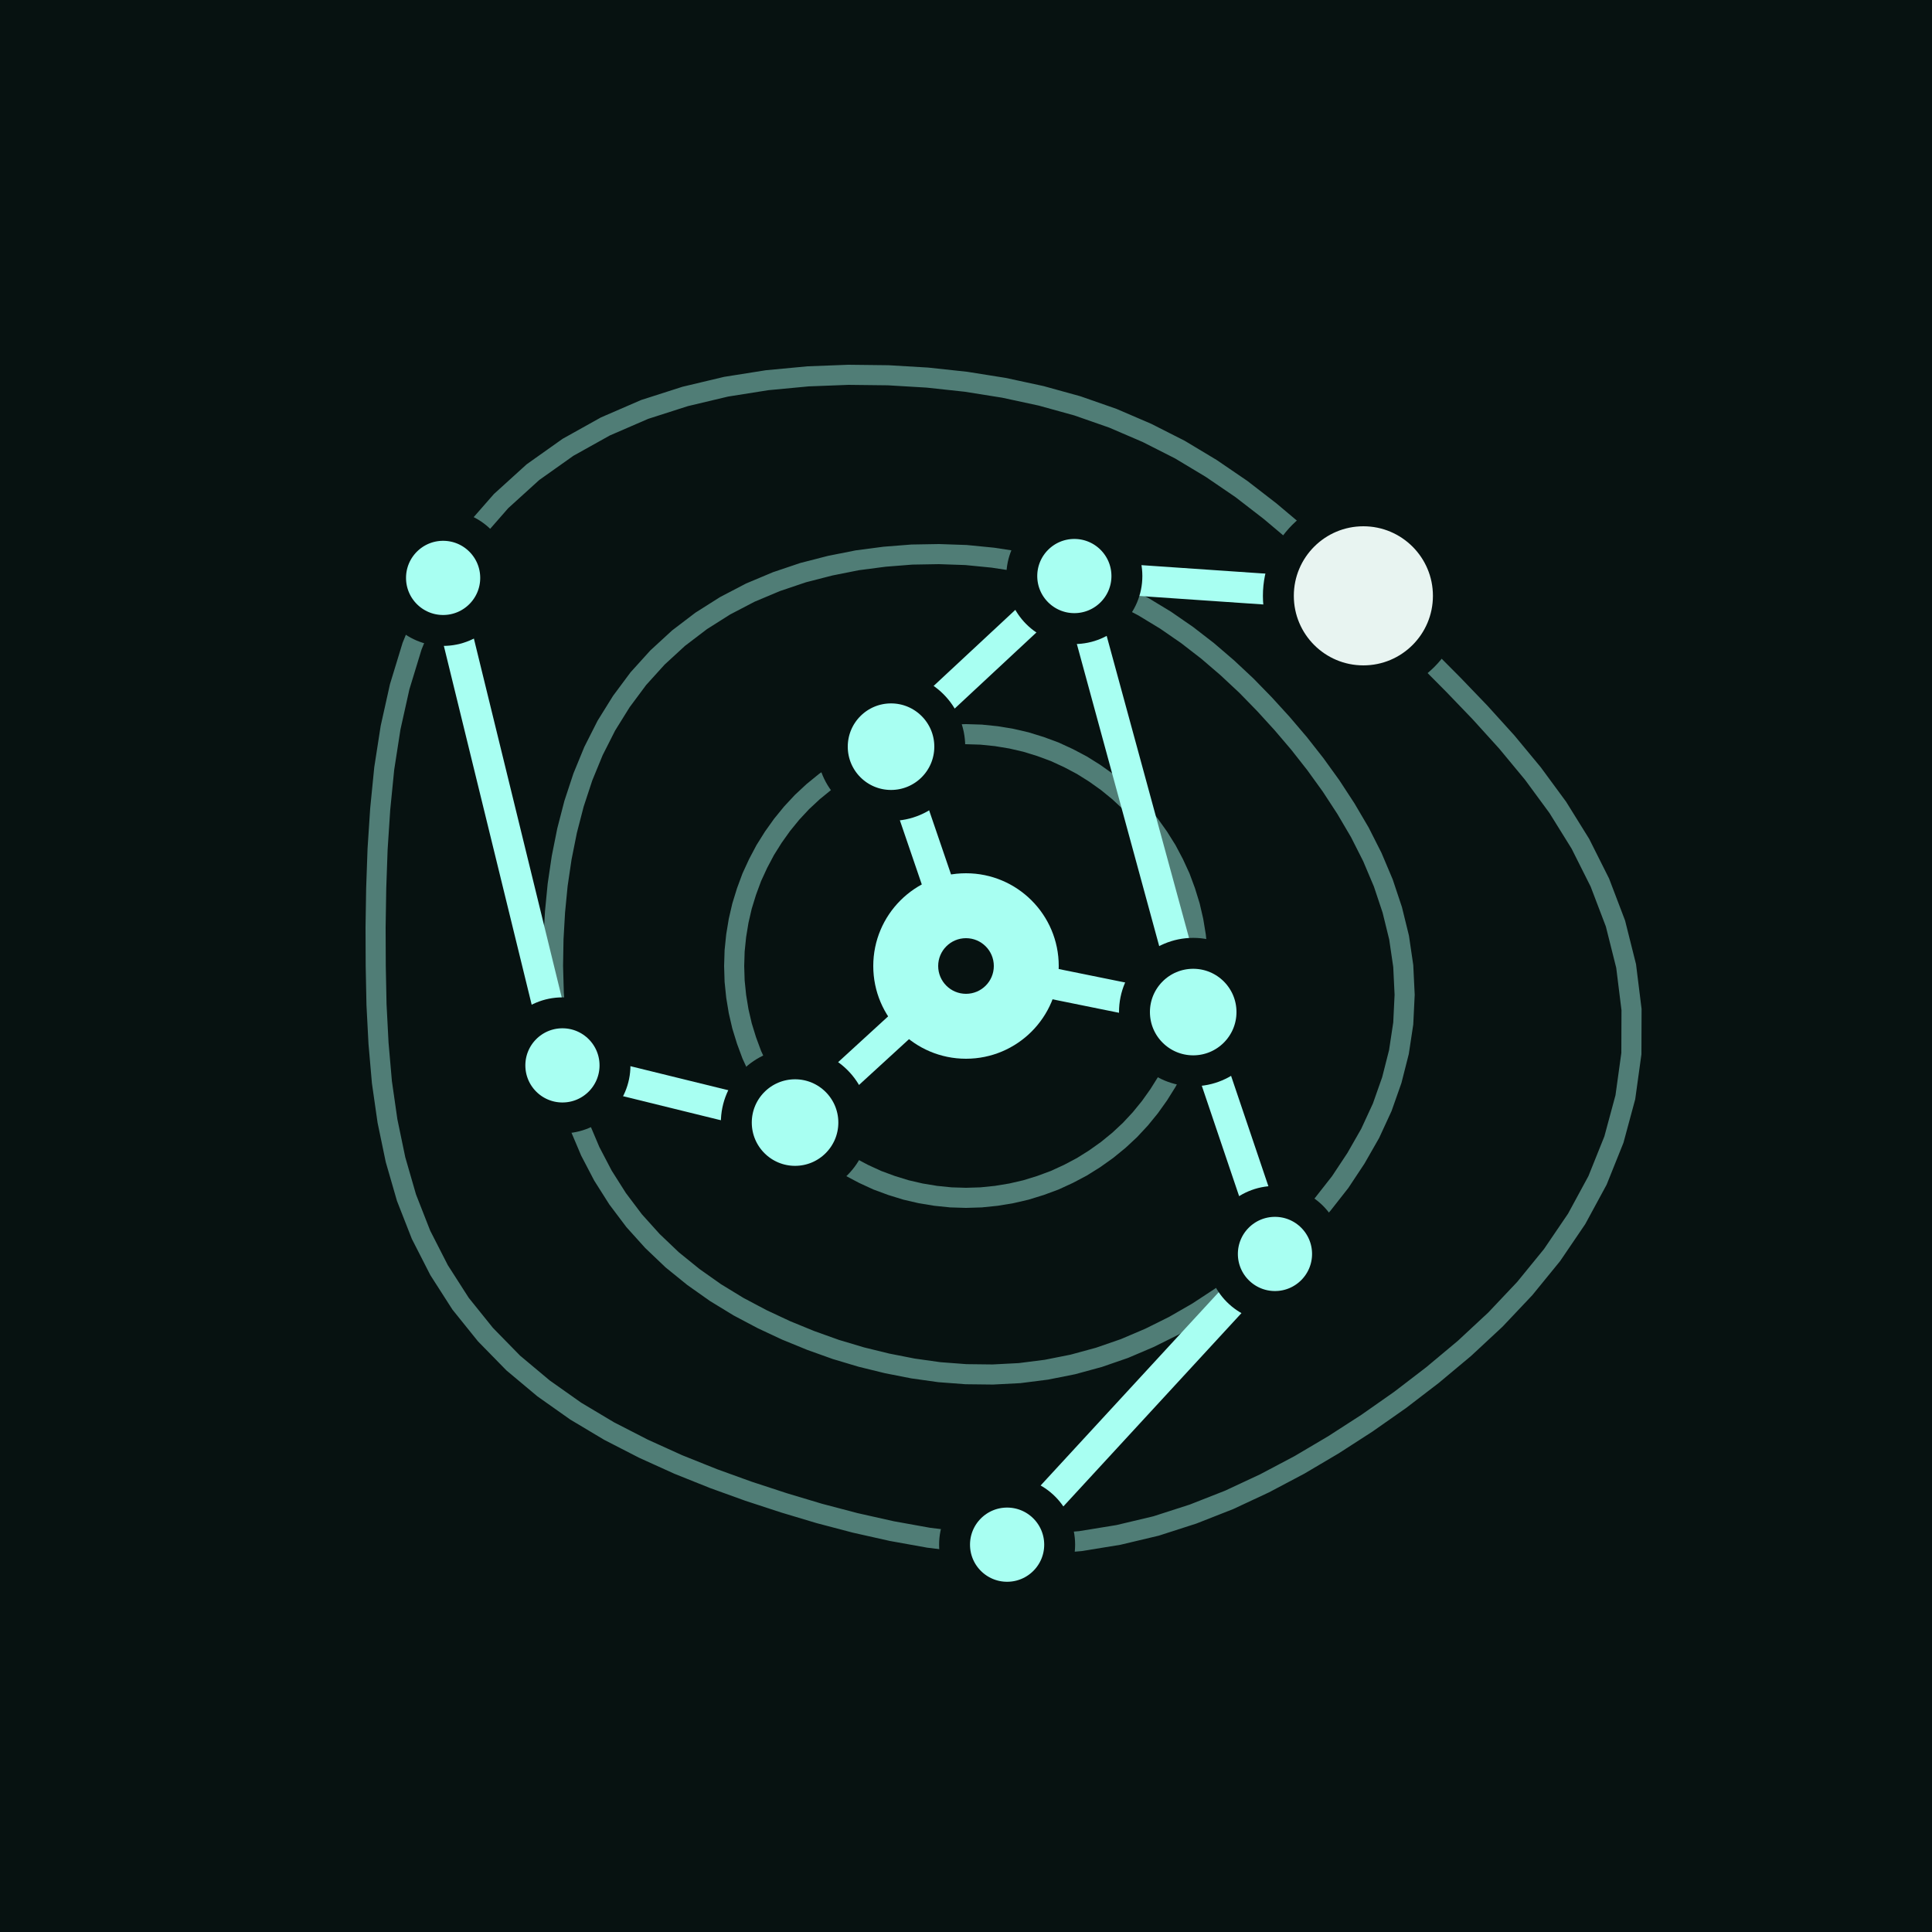
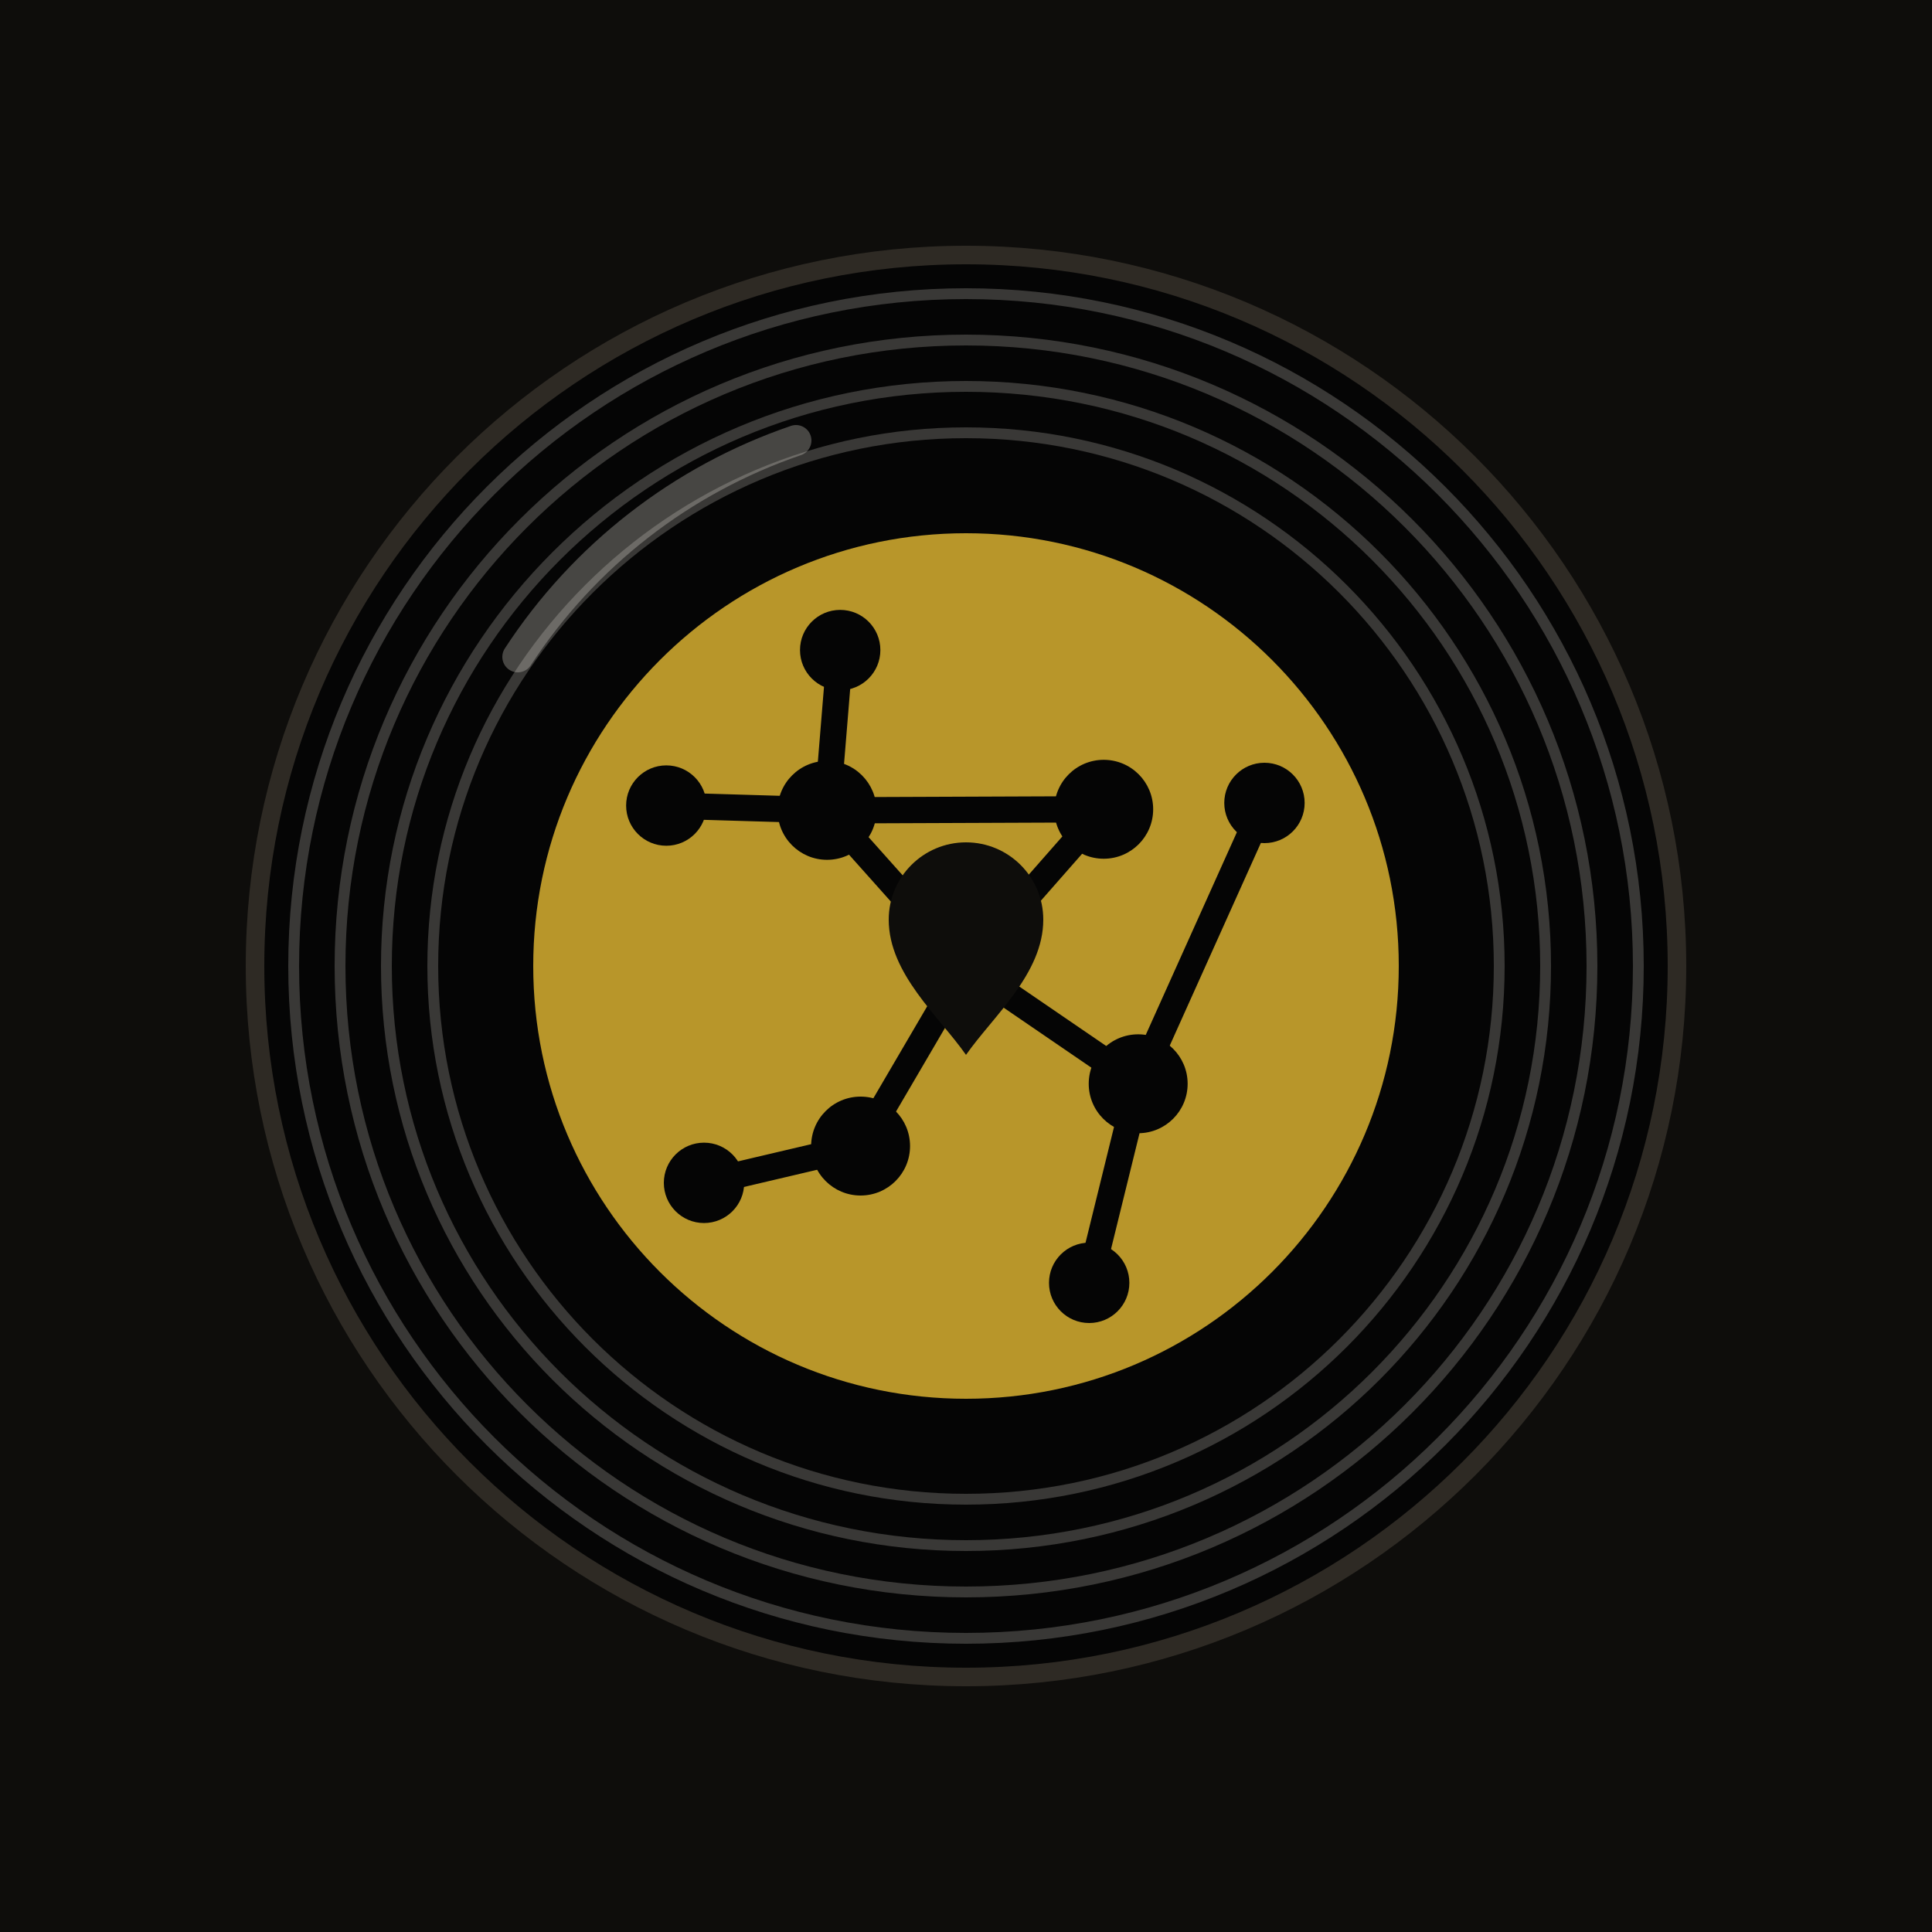
<svg xmlns="http://www.w3.org/2000/svg" width="1024" height="1024" viewBox="0 0 100 100" role="img" aria-labelledby="title">
-   <rect width="100" height="100" rx="0" fill="#071211" />
+   <rect width="100" height="100" rx="0" fill="#0e0d0b" />
  <g transform="translate(10 10) scale(.8)">
-     <g fill="none" stroke="#a8fff2" stroke-width="1.3" opacity=".45">
-       <path d="M65 50L64.97 50.98L64.87 51.96L64.71 52.93L64.49 53.88L64.2 54.82L63.86 55.74L63.45 56.63L62.99 57.5L62.47 58.33L61.9 59.13L61.28 59.89L60.61 60.61L59.89 61.28L59.13 61.9L58.33 62.47L57.5 62.99L56.63 63.45L55.74 63.86L54.82 64.2L53.88 64.49L52.93 64.71L51.96 64.87L50.98 64.97L50 65L49.02 64.97L48.04 64.87L47.07 64.71L46.12 64.49L45.18 64.2L44.26 63.86L43.37 63.45L42.5 62.99L41.67 62.47L40.87 61.9L40.11 61.28L39.39 60.61L38.72 59.89L38.1 59.13L37.53 58.33L37.01 57.5L36.55 56.63L36.14 55.74L35.8 54.82L35.51 53.88L35.29 52.93L35.13 51.96L35.03 50.98L35 50L35.03 49.02L35.13 48.04L35.29 47.07L35.51 46.12L35.8 45.18L36.14 44.26L36.55 43.37L37.01 42.5L37.53 41.67L38.1 40.87L38.72 40.11L39.39 39.39L40.11 38.72L40.87 38.1L41.67 37.53L42.5 37.01L43.37 36.55L44.26 36.14L45.18 35.8L46.12 35.51L47.07 35.29L48.04 35.13L49.02 35.03L50 35L50.98 35.03L51.96 35.13L52.93 35.29L53.88 35.51L54.82 35.8L55.74 36.14L56.63 36.55L57.5 37.01L58.33 37.53L59.13 38.1L59.89 38.72L60.61 39.39L61.28 40.11L61.9 40.87L62.47 41.67L62.99 42.5L63.45 43.37L63.86 44.26L64.2 45.18L64.49 46.12L64.71 47.07L64.87 48.04L64.97 49.02Z" />
-       <path d="M78.29 50L78.38 51.86L78.29 53.72L78.01 55.57L77.55 57.38L76.93 59.14L76.15 60.83L75.23 62.44L74.21 63.98L73.08 65.42L71.87 66.78L70.6 68.06L69.27 69.27L67.88 70.39L66.45 71.43L64.97 72.4L63.44 73.28L61.87 74.06L60.25 74.75L58.6 75.32L56.91 75.78L55.2 76.12L53.47 76.34L51.73 76.43L50 76.41L48.28 76.28L46.57 76.04L44.89 75.71L43.22 75.3L41.58 74.81L39.96 74.23L38.37 73.58L36.81 72.85L35.28 72.04L33.79 71.13L32.36 70.12L30.99 69.01L29.71 67.79L28.53 66.48L27.46 65.06L26.51 63.56L25.69 61.99L25 60.36L24.44 58.68L24 56.97L23.68 55.24L23.46 53.49L23.33 51.75L23.28 50L23.31 48.25L23.41 46.5L23.58 44.75L23.84 42.99L24.19 41.24L24.64 39.5L25.21 37.77L25.9 36.09L26.73 34.45L27.7 32.89L28.8 31.41L30.04 30.04L31.4 28.79L32.87 27.67L34.42 26.69L36.05 25.84L37.74 25.13L39.46 24.55L41.21 24.1L42.97 23.75L44.73 23.52L46.5 23.38L48.25 23.35L50 23.41L51.73 23.58L53.44 23.84L55.13 24.22L56.78 24.69L58.39 25.28L59.96 25.96L61.47 26.75L62.92 27.63L64.31 28.59L65.64 29.62L66.91 30.71L68.14 31.86L69.31 33.06L70.45 34.31L71.55 35.6L72.61 36.95L73.62 38.35L74.58 39.82L75.48 41.35L76.29 42.95L77 44.63L77.58 46.37L78.02 48.16Z" />
-       <path d="M92.71 50L93.06 52.82L93.05 55.67L92.66 58.49L91.92 61.23L90.86 63.87L89.51 66.36L87.92 68.7L86.15 70.87L84.25 72.88L82.25 74.74L80.18 76.47L78.08 78.08L75.94 79.58L73.77 80.98L71.57 82.28L69.32 83.47L67.03 84.54L64.69 85.46L62.3 86.23L59.86 86.81L57.4 87.21L54.93 87.42L52.45 87.44L50 87.29L47.58 86.99L45.19 86.56L42.83 86.03L40.51 85.42L38.21 84.73L35.92 83.98L33.65 83.16L31.38 82.25L29.13 81.23L26.91 80.09L24.75 78.8L22.67 77.33L20.71 75.69L18.91 73.85L17.3 71.85L15.91 69.68L14.74 67.39L13.8 64.99L13.09 62.53L12.57 60.03L12.21 57.52L11.99 55L11.86 52.5L11.81 50L11.8 47.5L11.84 44.98L11.93 42.43L12.1 39.84L12.36 37.22L12.77 34.58L13.36 31.93L14.16 29.31L15.2 26.75L16.51 24.3L18.09 22.01L19.92 19.92L21.98 18.05L24.25 16.44L26.67 15.09L29.21 13.99L31.83 13.15L34.48 12.52L37.13 12.1L39.78 11.85L42.39 11.75L44.97 11.78L47.5 11.93L50 12.2L52.45 12.59L54.86 13.11L57.21 13.76L59.5 14.56L61.71 15.51L63.84 16.59L65.87 17.81L67.82 19.14L69.67 20.57L71.44 22.06L73.15 23.61L74.82 25.18L76.47 26.78L78.13 28.41L79.82 30.08L81.53 31.8L83.26 33.6L84.99 35.51L86.68 37.55L88.29 39.74L89.75 42.09L91.01 44.6L92.02 47.25Z" />
+     <circle cx="50" cy="50" r="46" fill="#050505" stroke="#2e2a24" stroke-width="1.2" />
+     <g fill="none" stroke="#f2ede4" stroke-width=".7" opacity=".22">
+       <circle cx="50" cy="50" r="43.5" />
+       <circle cx="50" cy="50" r="40.5" />
+       <circle cx="50" cy="50" r="37.5" />
+       <circle cx="50" cy="50" r="34.5" />
    </g>
-     <g stroke="#a8fff2" stroke-width="2" stroke-linecap="round">
-       <line x1="50" y1="50" x2="45.15" y2="35.81" />
-       <line x1="50" y1="50" x2="64.7" y2="52.98" />
-       <line x1="50" y1="50" x2="38.94" y2="60.13" />
-       <line x1="45.15" y1="35.81" x2="57.01" y2="24.77" />
-       <line x1="57.01" y1="24.77" x2="75.71" y2="26.05" />
-       <line x1="64.7" y1="52.98" x2="69.99" y2="68.63" />
-       <line x1="69.99" y1="68.63" x2="52.66" y2="87.44" />
-       <line x1="38.94" y1="60.13" x2="23.89" y2="56.43" />
-       <line x1="23.89" y1="56.43" x2="16.17" y2="24.89" />
-       <line x1="57.01" y1="24.77" x2="64.7" y2="52.98" />
+     <path d="M21 30A35 35 0 0 1 39 16" fill="none" stroke="#f2ede4" stroke-width="2" stroke-linecap="round" opacity=".28" />
+     <circle cx="50" cy="50" r="28" fill="#b8962a" />
+     <g stroke="#050505" stroke-width="1.7" stroke-linecap="round">
+       <line x1="50" y1="50" x2="41.01" y2="39.93" />
+       <line x1="50" y1="50" x2="58.91" y2="39.86" />
+       <line x1="50" y1="50" x2="61.14" y2="57.62" />
+       <line x1="50" y1="50" x2="43.18" y2="61.65" />
+       <line x1="41.01" y1="39.93" x2="30.61" y2="39.62" />
+       <line x1="41.01" y1="39.93" x2="41.86" y2="29.56" />
+       <line x1="61.14" y1="57.62" x2="69.31" y2="39.45" />
+       <line x1="61.14" y1="57.62" x2="57.97" y2="70.5" />
+       <line x1="43.18" y1="61.65" x2="33.05" y2="64.03" />
+       <line x1="41.01" y1="39.93" x2="58.91" y2="39.86" />
    </g>
-     <circle cx="50" cy="50" r="6" fill="#a8fff2" />
-     <circle cx="50" cy="50" r="1.8" fill="#071211" />
-     <circle cx="45.15" cy="35.81" r="3.8" fill="#a8fff2" stroke="#071211" stroke-width="2" />
-     <circle cx="64.7" cy="52.98" r="3.8" fill="#a8fff2" stroke="#071211" stroke-width="2" />
-     <circle cx="38.94" cy="60.13" r="3.8" fill="#a8fff2" stroke="#071211" stroke-width="2" />
-     <circle cx="57.01" cy="24.77" r="3.4" fill="#a8fff2" stroke="#071211" stroke-width="2" />
-     <circle cx="69.99" cy="68.63" r="3.4" fill="#a8fff2" stroke="#071211" stroke-width="2" />
-     <circle cx="23.89" cy="56.43" r="3.4" fill="#a8fff2" stroke="#071211" stroke-width="2" />
-     <circle cx="75.71" cy="26.05" r="5.5" fill="#e8f4f1" stroke="#071211" stroke-width="2" />
-     <circle cx="52.66" cy="87.44" r="3.4" fill="#a8fff2" stroke="#071211" stroke-width="2" />
-     <circle cx="16.17" cy="24.89" r="3.4" fill="#a8fff2" stroke="#071211" stroke-width="2" />
+     <circle cx="41.01" cy="39.93" r="3.2" fill="#050505" />
+     <circle cx="58.91" cy="39.86" r="3.2" fill="#050505" />
+     <circle cx="61.14" cy="57.62" r="3.2" fill="#050505" />
+     <circle cx="43.18" cy="61.65" r="3.2" fill="#050505" />
+     <circle cx="30.61" cy="39.62" r="2.6" fill="#050505" />
+     <circle cx="41.86" cy="29.56" r="2.6" fill="#050505" />
+     <circle cx="69.31" cy="39.45" r="2.6" fill="#050505" />
+     <circle cx="57.97" cy="70.5" r="2.6" fill="#050505" />
+     <circle cx="33.05" cy="64.03" r="2.6" fill="#050505" />
+     <path d="M50 55.75C48.25 53.25 45 50.5 45 47A5 5 0 1 1 55 47C55 50.5 51.75 53.25 50 55.75Z" fill="#0e0d0b" />
  </g>
</svg>
